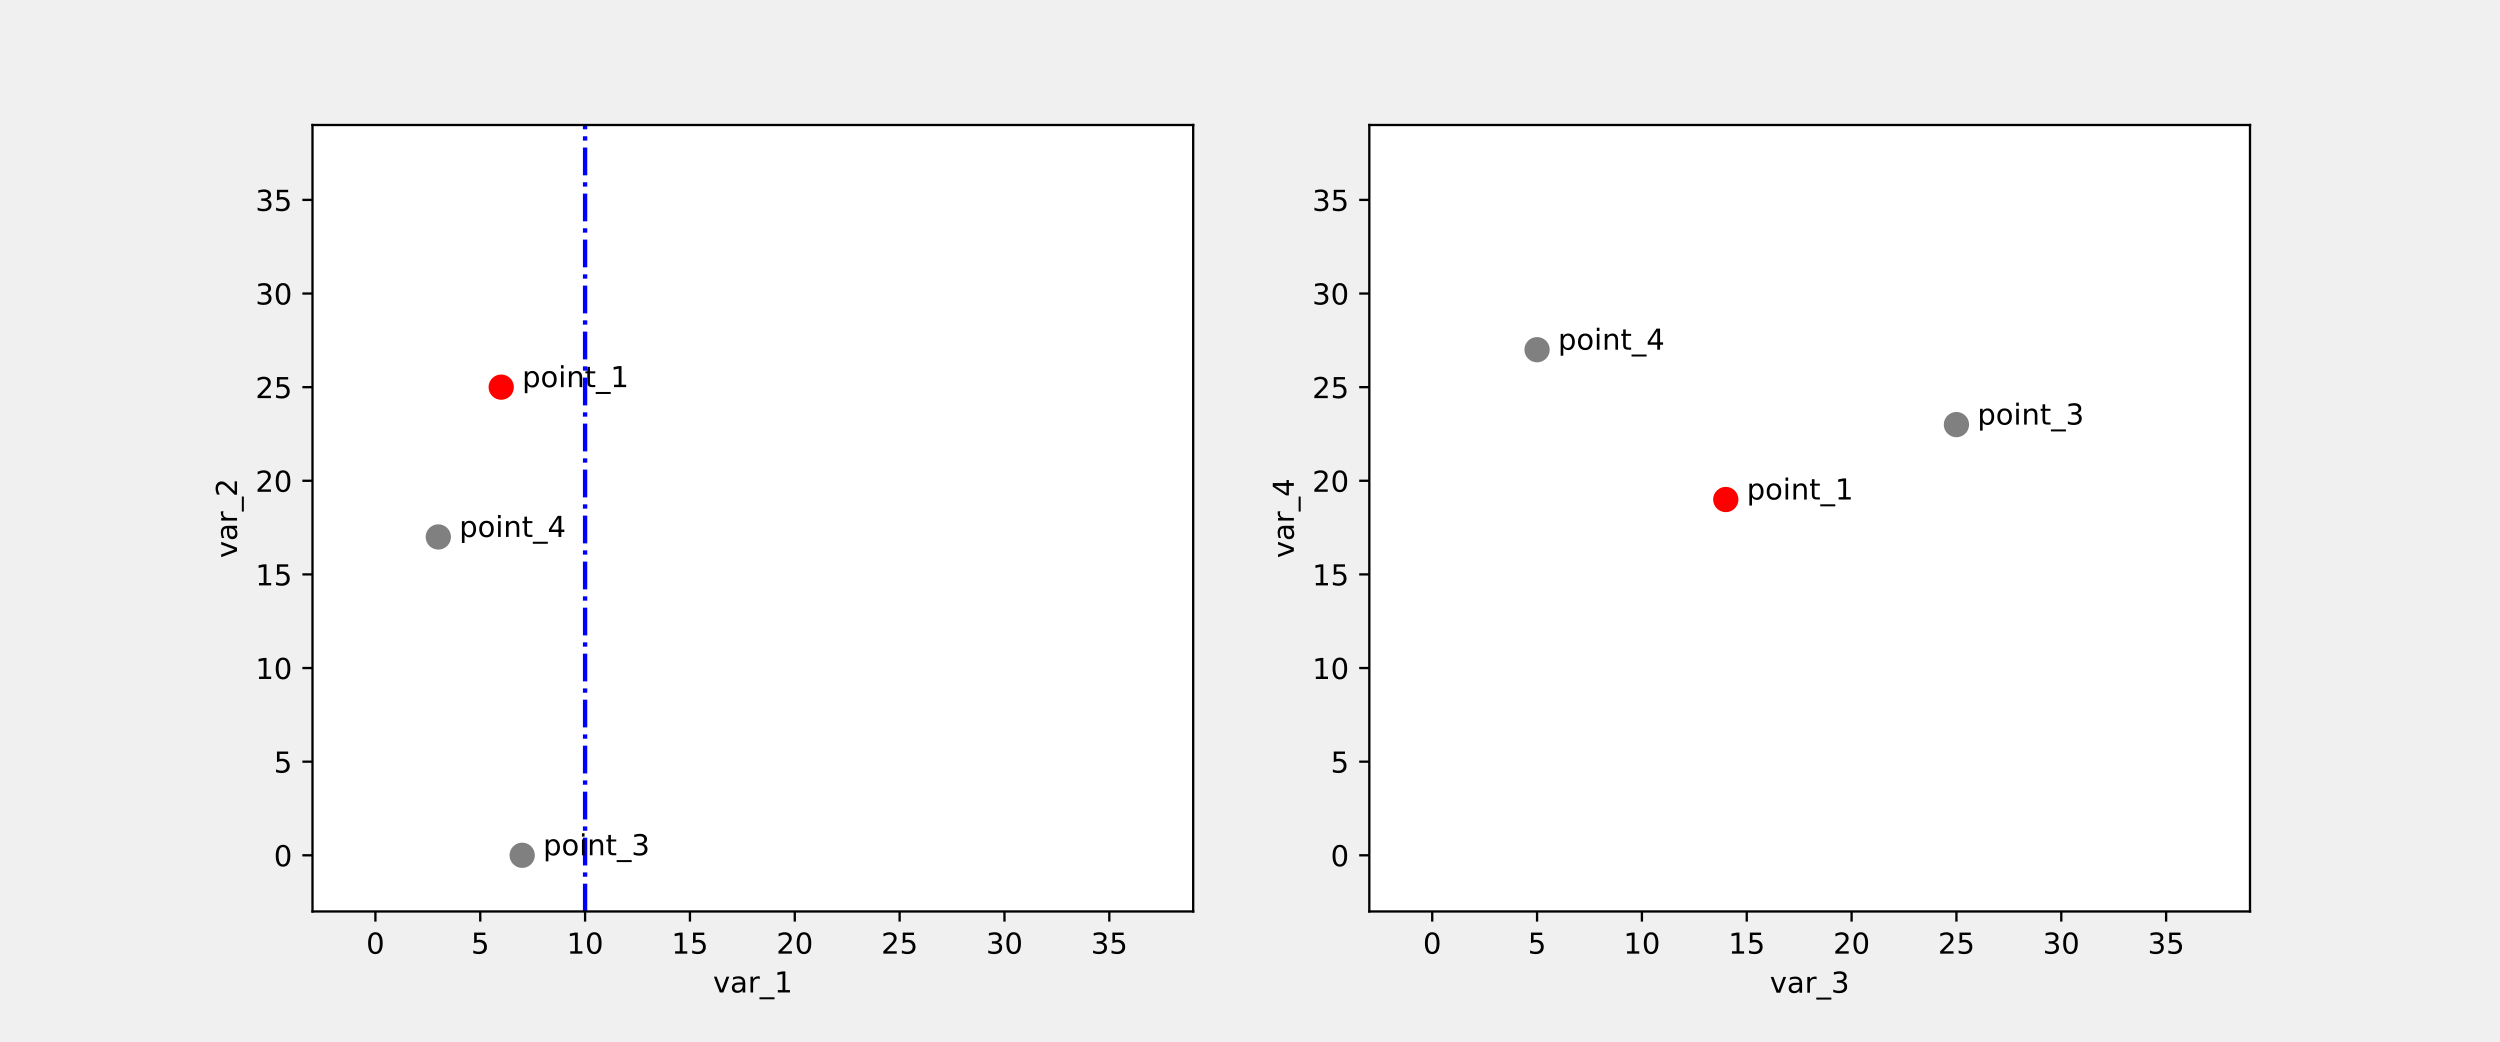
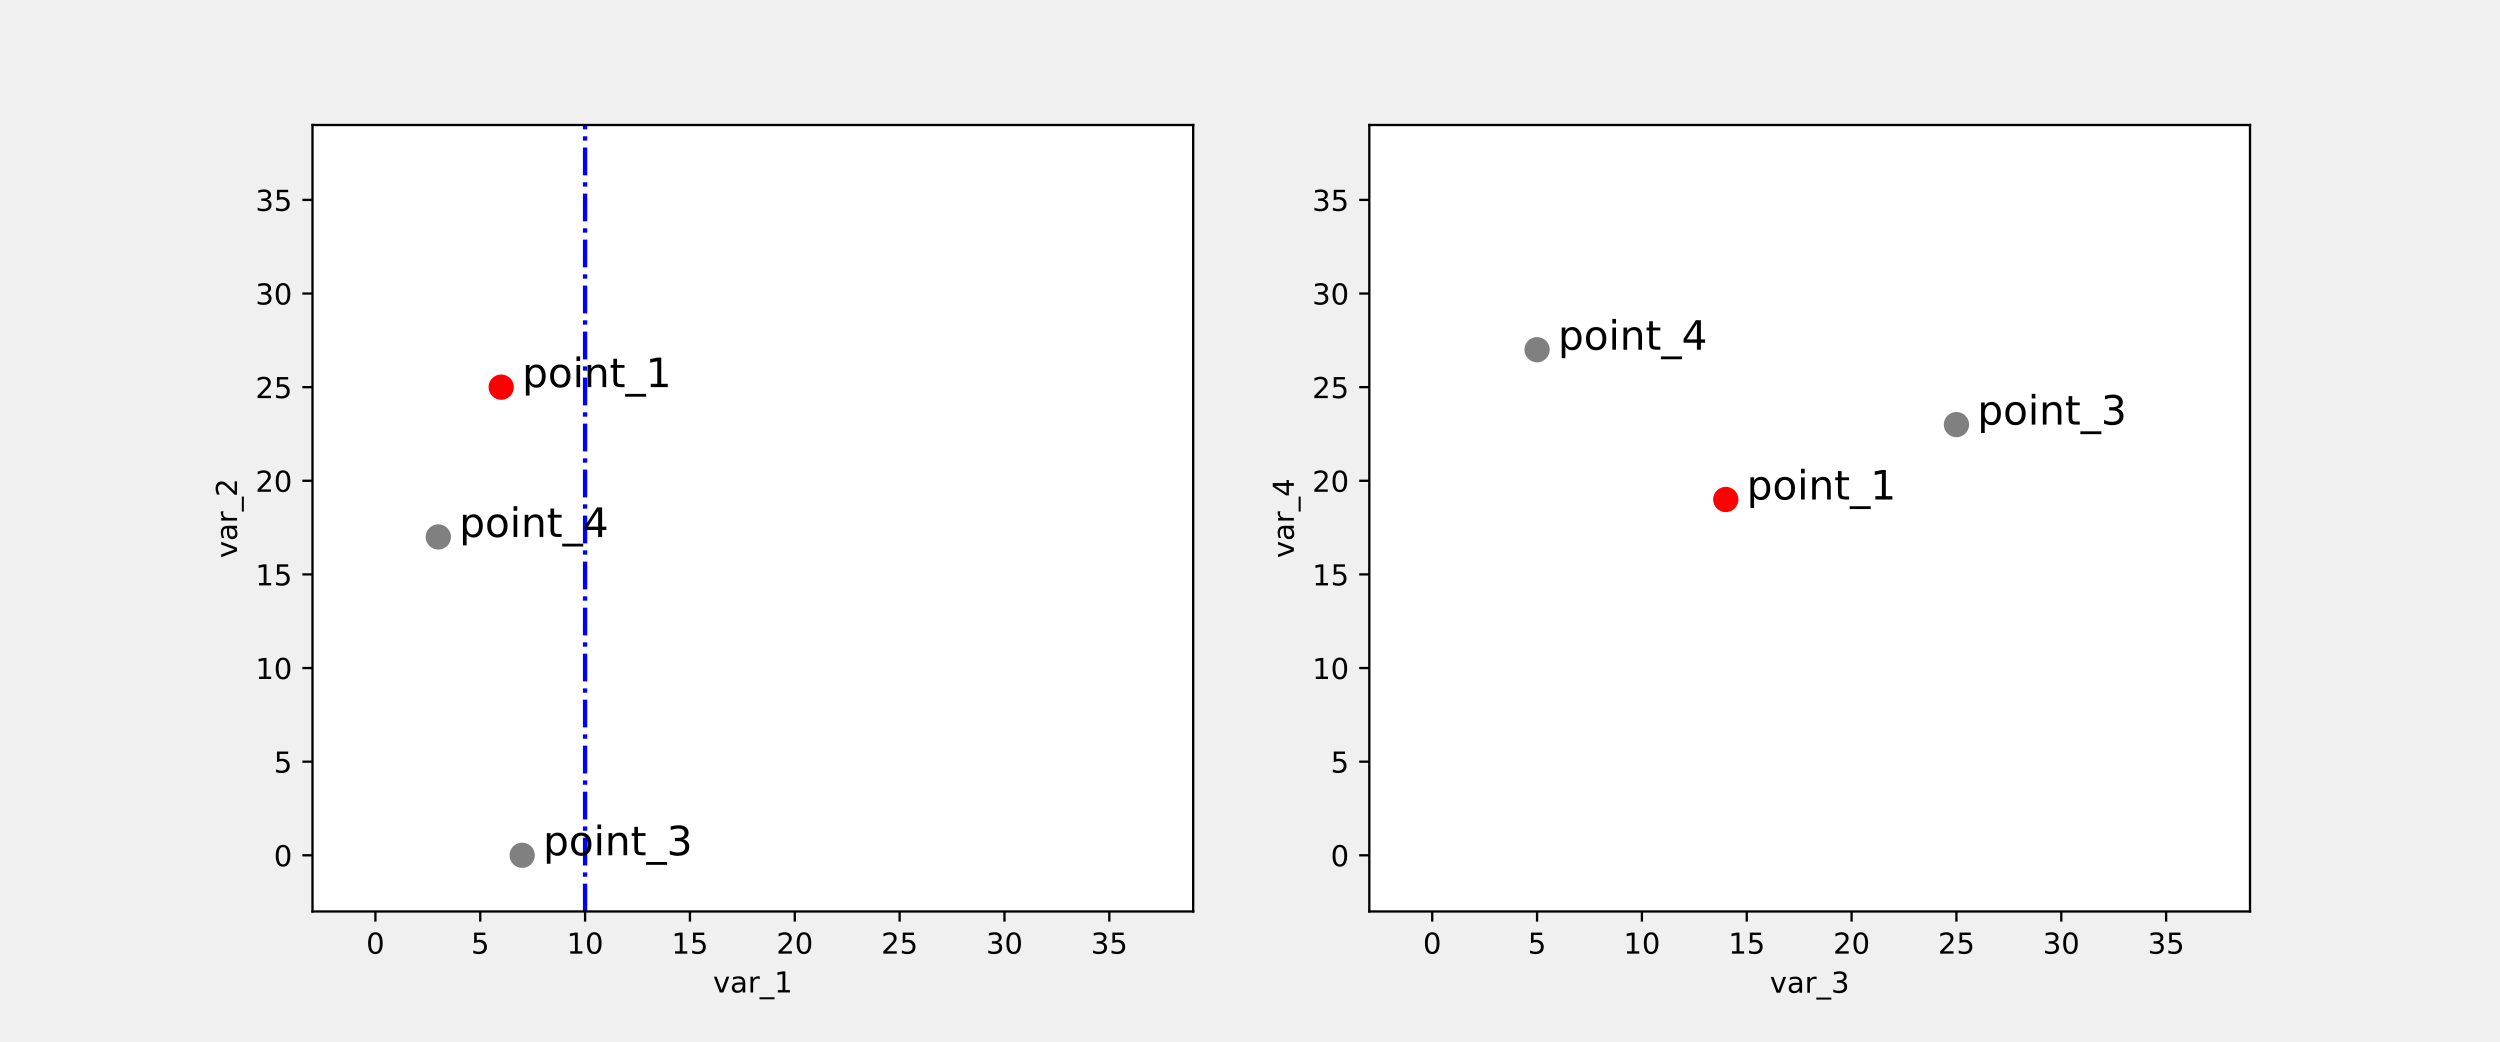
<svg xmlns="http://www.w3.org/2000/svg" xmlns:xlink="http://www.w3.org/1999/xlink" width="864pt" height="360pt" viewBox="0 0 864 360" version="1.1">
  <defs>
    <style type="text/css">*{stroke-linejoin: round; stroke-linecap: butt}</style>
  </defs>
  <g id="figure_1">
    <g id="patch_1">
      <path d="M 0 360  L 864 360  L 864 0  L 0 0  L 0 360  z " style="fill: none" />
    </g>
    <g id="axes_1">
      <g id="patch_2">
        <path d="M 108 315  L 412.364 315  L 412.364 43.2  L 108 43.2  z " style="fill: #ffffff" />
      </g>
      <g id="PathCollection_1">
        <defs>
-           <path id="C0_0_00ce2e9ff2" d="M 0 3.873  C 1.027 3.873 2.012 3.465 2.739 2.739  C 3.465 2.012 3.873 1.027 3.873 -0  C 3.873 -1.027 3.465 -2.012 2.739 -2.739  C 2.012 -3.465 1.027 -3.873 0 -3.873  C -1.027 -3.873 -2.012 -3.465 -2.739 -2.739  C -3.465 -2.012 -3.873 -1.027 -3.873 0  C -3.873 1.027 -3.465 2.012 -2.739 2.739  C -2.012 3.465 -1.027 3.873 0 3.873  z " />
+           <path id="C0_0_6dbeb13532" d="M 0 3.873  C 1.027 3.873 2.012 3.465 2.739 2.739  C 3.465 2.012 3.873 1.027 3.873 -0  C 3.873 -1.027 3.465 -2.012 2.739 -2.739  C 2.012 -3.465 1.027 -3.873 0 -3.873  C -1.027 -3.873 -2.012 -3.465 -2.739 -2.739  C -3.465 -2.012 -3.873 -1.027 -3.873 0  C -3.873 1.027 -3.465 2.012 -2.739 2.739  C -2.012 3.465 -1.027 3.873 0 3.873  z " />
        </defs>
-         <g clip-path="url(#p6c414a0fe5)">
-           <use xlink:href="#C0_0_00ce2e9ff2" x="151.481" y="185.571" style="fill: #808080; stroke: #808080" />
-         </g>
-         <g clip-path="url(#p6c414a0fe5)">
-           <use xlink:href="#C0_0_00ce2e9ff2" x="173.221" y="133.8" style="fill: #ff0000; stroke: #ff0000" />
-         </g>
-         <g clip-path="url(#p6c414a0fe5)">
-           <use xlink:href="#C0_0_00ce2e9ff2" x="180.468" y="295.586" style="fill: #808080; stroke: #808080" />
+         <g clip-path="url(#p0f1651ea2c)">
+           <use xlink:href="#C0_0_6dbeb13532" x="151.481" y="185.571" style="fill: #808080; stroke: #808080" />
+         </g>
+         <g clip-path="url(#p0f1651ea2c)">
+           <use xlink:href="#C0_0_6dbeb13532" x="173.221" y="133.8" style="fill: #ff0000; stroke: #ff0000" />
+         </g>
+         <g clip-path="url(#p0f1651ea2c)">
+           <use xlink:href="#C0_0_6dbeb13532" x="180.468" y="295.586" style="fill: #808080; stroke: #808080" />
        </g>
      </g>
      <g id="matplotlib.axis_1">
        <g id="xtick_1">
          <g id="line2d_1">
            <defs>
-               <path id="m83393f2744" d="M 0 0  L 0 3.5  " style="stroke: #000000; stroke-width: 0.8" />
+               <path id="m58d40898a1" d="M 0 0  L 0 3.5  " style="stroke: #000000; stroke-width: 0.8" />
            </defs>
            <g>
-               <use xlink:href="#m83393f2744" x="129.74" y="315" style="stroke: #000000; stroke-width: 0.8" />
+               <use xlink:href="#m58d40898a1" x="129.74" y="315" style="stroke: #000000; stroke-width: 0.8" />
            </g>
          </g>
          <g id="text_1">
            <g transform="translate(126.559 329.5984)scale(0.1 -0.1)">
              <defs>
                <path id="DejaVuSans-30" d="M 2034 4250  Q 1547 4250 1301 3770  Q 1056 3291 1056 2328  Q 1056 1369 1301 889  Q 1547 409 2034 409  Q 2525 409 2770 889  Q 3016 1369 3016 2328  Q 3016 3291 2770 3770  Q 2525 4250 2034 4250  z M 2034 4750  Q 2819 4750 3233 4129  Q 3647 3509 3647 2328  Q 3647 1150 3233 529  Q 2819 -91 2034 -91  Q 1250 -91 836 529  Q 422 1150 422 2328  Q 422 3509 836 4129  Q 1250 4750 2034 4750  z " transform="scale(0.015625)" />
              </defs>
              <use xlink:href="#DejaVuSans-30" />
            </g>
          </g>
        </g>
        <g id="xtick_2">
          <g id="line2d_2">
            <g>
-               <use xlink:href="#m83393f2744" x="165.974" y="315" style="stroke: #000000; stroke-width: 0.8" />
+               <use xlink:href="#m58d40898a1" x="165.974" y="315" style="stroke: #000000; stroke-width: 0.8" />
            </g>
          </g>
          <g id="text_2">
            <g transform="translate(162.7928 329.5984)scale(0.1 -0.1)">
              <defs>
                <path id="DejaVuSans-35" d="M 691 4666  L 3169 4666  L 3169 4134  L 1269 4134  L 1269 2991  Q 1406 3038 1543 3061  Q 1681 3084 1819 3084  Q 2600 3084 3056 2656  Q 3513 2228 3513 1497  Q 3513 744 3044 326  Q 2575 -91 1722 -91  Q 1428 -91 1123 -41  Q 819 9 494 109  L 494 744  Q 775 591 1075 516  Q 1375 441 1709 441  Q 2250 441 2565 725  Q 2881 1009 2881 1497  Q 2881 1984 2565 2268  Q 2250 2553 1709 2553  Q 1456 2553 1204 2497  Q 953 2441 691 2322  L 691 4666  z " transform="scale(0.015625)" />
              </defs>
              <use xlink:href="#DejaVuSans-35" />
            </g>
          </g>
        </g>
        <g id="xtick_3">
          <g id="line2d_3">
            <g>
-               <use xlink:href="#m83393f2744" x="202.208" y="315" style="stroke: #000000; stroke-width: 0.8" />
+               <use xlink:href="#m58d40898a1" x="202.208" y="315" style="stroke: #000000; stroke-width: 0.8" />
            </g>
          </g>
          <g id="text_3">
            <g transform="translate(195.8453 329.5984)scale(0.1 -0.1)">
              <defs>
                <path id="DejaVuSans-31" d="M 794 531  L 1825 531  L 1825 4091  L 703 3866  L 703 4441  L 1819 4666  L 2450 4666  L 2450 531  L 3481 531  L 3481 0  L 794 0  L 794 531  z " transform="scale(0.015625)" />
              </defs>
              <use xlink:href="#DejaVuSans-31" />
              <use xlink:href="#DejaVuSans-30" x="63.623" />
            </g>
          </g>
        </g>
        <g id="xtick_4">
          <g id="line2d_4">
            <g>
-               <use xlink:href="#m83393f2744" x="238.442" y="315" style="stroke: #000000; stroke-width: 0.8" />
+               <use xlink:href="#m58d40898a1" x="238.442" y="315" style="stroke: #000000; stroke-width: 0.8" />
            </g>
          </g>
          <g id="text_4">
            <g transform="translate(232.0791 329.5984)scale(0.1 -0.1)">
              <use xlink:href="#DejaVuSans-31" />
              <use xlink:href="#DejaVuSans-35" x="63.623" />
            </g>
          </g>
        </g>
        <g id="xtick_5">
          <g id="line2d_5">
            <g>
-               <use xlink:href="#m83393f2744" x="274.675" y="315" style="stroke: #000000; stroke-width: 0.8" />
+               <use xlink:href="#m58d40898a1" x="274.675" y="315" style="stroke: #000000; stroke-width: 0.8" />
            </g>
          </g>
          <g id="text_5">
            <g transform="translate(268.3128 329.5984)scale(0.1 -0.1)">
              <defs>
                <path id="DejaVuSans-32" d="M 1228 531  L 3431 531  L 3431 0  L 469 0  L 469 531  Q 828 903 1448 1529  Q 2069 2156 2228 2338  Q 2531 2678 2651 2914  Q 2772 3150 2772 3378  Q 2772 3750 2511 3984  Q 2250 4219 1831 4219  Q 1534 4219 1204 4116  Q 875 4013 500 3803  L 500 4441  Q 881 4594 1212 4672  Q 1544 4750 1819 4750  Q 2544 4750 2975 4387  Q 3406 4025 3406 3419  Q 3406 3131 3298 2873  Q 3191 2616 2906 2266  Q 2828 2175 2409 1742  Q 1991 1309 1228 531  z " transform="scale(0.015625)" />
              </defs>
              <use xlink:href="#DejaVuSans-32" />
              <use xlink:href="#DejaVuSans-30" x="63.623" />
            </g>
          </g>
        </g>
        <g id="xtick_6">
          <g id="line2d_6">
            <g>
-               <use xlink:href="#m83393f2744" x="310.909" y="315" style="stroke: #000000; stroke-width: 0.8" />
+               <use xlink:href="#m58d40898a1" x="310.909" y="315" style="stroke: #000000; stroke-width: 0.8" />
            </g>
          </g>
          <g id="text_6">
            <g transform="translate(304.5466 329.5984)scale(0.1 -0.1)">
              <use xlink:href="#DejaVuSans-32" />
              <use xlink:href="#DejaVuSans-35" x="63.623" />
            </g>
          </g>
        </g>
        <g id="xtick_7">
          <g id="line2d_7">
            <g>
-               <use xlink:href="#m83393f2744" x="347.143" y="315" style="stroke: #000000; stroke-width: 0.8" />
+               <use xlink:href="#m58d40898a1" x="347.143" y="315" style="stroke: #000000; stroke-width: 0.8" />
            </g>
          </g>
          <g id="text_7">
            <g transform="translate(340.7804 329.5984)scale(0.1 -0.1)">
              <defs>
                <path id="DejaVuSans-33" d="M 2597 2516  Q 3050 2419 3304 2112  Q 3559 1806 3559 1356  Q 3559 666 3084 287  Q 2609 -91 1734 -91  Q 1441 -91 1130 -33  Q 819 25 488 141  L 488 750  Q 750 597 1062 519  Q 1375 441 1716 441  Q 2309 441 2620 675  Q 2931 909 2931 1356  Q 2931 1769 2642 2001  Q 2353 2234 1838 2234  L 1294 2234  L 1294 2753  L 1863 2753  Q 2328 2753 2575 2939  Q 2822 3125 2822 3475  Q 2822 3834 2567 4026  Q 2313 4219 1838 4219  Q 1578 4219 1281 4162  Q 984 4106 628 3988  L 628 4550  Q 988 4650 1302 4700  Q 1616 4750 1894 4750  Q 2613 4750 3031 4423  Q 3450 4097 3450 3541  Q 3450 3153 3228 2886  Q 3006 2619 2597 2516  z " transform="scale(0.015625)" />
              </defs>
              <use xlink:href="#DejaVuSans-33" />
              <use xlink:href="#DejaVuSans-30" x="63.623" />
            </g>
          </g>
        </g>
        <g id="xtick_8">
          <g id="line2d_8">
            <g>
-               <use xlink:href="#m83393f2744" x="383.377" y="315" style="stroke: #000000; stroke-width: 0.8" />
+               <use xlink:href="#m58d40898a1" x="383.377" y="315" style="stroke: #000000; stroke-width: 0.8" />
            </g>
          </g>
          <g id="text_8">
            <g transform="translate(377.0141 329.5984)scale(0.1 -0.1)">
              <use xlink:href="#DejaVuSans-33" />
              <use xlink:href="#DejaVuSans-35" x="63.623" />
            </g>
          </g>
        </g>
        <g id="text_9">
          <g transform="translate(246.4217 342.9984)scale(0.1 -0.1)">
            <defs>
              <path id="DejaVuSans-76" d="M 191 3500  L 800 3500  L 1894 563  L 2988 3500  L 3597 3500  L 2284 0  L 1503 0  L 191 3500  z " transform="scale(0.015625)" />
              <path id="DejaVuSans-61" d="M 2194 1759  Q 1497 1759 1228 1600  Q 959 1441 959 1056  Q 959 750 1161 570  Q 1363 391 1709 391  Q 2188 391 2477 730  Q 2766 1069 2766 1631  L 2766 1759  L 2194 1759  z M 3341 1997  L 3341 0  L 2766 0  L 2766 531  Q 2569 213 2275 61  Q 1981 -91 1556 -91  Q 1019 -91 701 211  Q 384 513 384 1019  Q 384 1609 779 1909  Q 1175 2209 1959 2209  L 2766 2209  L 2766 2266  Q 2766 2663 2505 2880  Q 2244 3097 1772 3097  Q 1472 3097 1187 3025  Q 903 2953 641 2809  L 641 3341  Q 956 3463 1253 3523  Q 1550 3584 1831 3584  Q 2591 3584 2966 3190  Q 3341 2797 3341 1997  z " transform="scale(0.015625)" />
              <path id="DejaVuSans-72" d="M 2631 2963  Q 2534 3019 2420 3045  Q 2306 3072 2169 3072  Q 1681 3072 1420 2755  Q 1159 2438 1159 1844  L 1159 0  L 581 0  L 581 3500  L 1159 3500  L 1159 2956  Q 1341 3275 1631 3429  Q 1922 3584 2338 3584  Q 2397 3584 2469 3576  Q 2541 3569 2628 3553  L 2631 2963  z " transform="scale(0.015625)" />
              <path id="DejaVuSans-5f" d="M 3263 -1063  L 3263 -1509  L -63 -1509  L -63 -1063  L 3263 -1063  z " transform="scale(0.015625)" />
            </defs>
            <use xlink:href="#DejaVuSans-76" />
            <use xlink:href="#DejaVuSans-61" x="59.18" />
            <use xlink:href="#DejaVuSans-72" x="120.459" />
            <use xlink:href="#DejaVuSans-5f" x="161.572" />
            <use xlink:href="#DejaVuSans-31" x="211.572" />
          </g>
        </g>
      </g>
      <g id="matplotlib.axis_2">
        <g id="ytick_1">
          <g id="line2d_9">
            <defs>
-               <path id="mf90f555a90" d="M 0 0  L -3.5 0  " style="stroke: #000000; stroke-width: 0.8" />
+               <path id="mcb46df86b8" d="M 0 0  L -3.5 0  " style="stroke: #000000; stroke-width: 0.8" />
            </defs>
            <g>
-               <use xlink:href="#mf90f555a90" x="108" y="295.586" style="stroke: #000000; stroke-width: 0.8" />
+               <use xlink:href="#mcb46df86b8" x="108" y="295.586" style="stroke: #000000; stroke-width: 0.8" />
            </g>
          </g>
          <g id="text_10">
            <g transform="translate(94.6375 299.3849)scale(0.1 -0.1)">
              <use xlink:href="#DejaVuSans-30" />
            </g>
          </g>
        </g>
        <g id="ytick_2">
          <g id="line2d_10">
            <g>
-               <use xlink:href="#mf90f555a90" x="108" y="263.229" style="stroke: #000000; stroke-width: 0.8" />
+               <use xlink:href="#mcb46df86b8" x="108" y="263.229" style="stroke: #000000; stroke-width: 0.8" />
            </g>
          </g>
          <g id="text_11">
            <g transform="translate(94.6375 267.0278)scale(0.1 -0.1)">
              <use xlink:href="#DejaVuSans-35" />
            </g>
          </g>
        </g>
        <g id="ytick_3">
          <g id="line2d_11">
            <g>
-               <use xlink:href="#mf90f555a90" x="108" y="230.871" style="stroke: #000000; stroke-width: 0.8" />
+               <use xlink:href="#mcb46df86b8" x="108" y="230.871" style="stroke: #000000; stroke-width: 0.8" />
            </g>
          </g>
          <g id="text_12">
            <g transform="translate(88.275 234.6706)scale(0.1 -0.1)">
              <use xlink:href="#DejaVuSans-31" />
              <use xlink:href="#DejaVuSans-30" x="63.623" />
            </g>
          </g>
        </g>
        <g id="ytick_4">
          <g id="line2d_12">
            <g>
-               <use xlink:href="#mf90f555a90" x="108" y="198.514" style="stroke: #000000; stroke-width: 0.8" />
+               <use xlink:href="#mcb46df86b8" x="108" y="198.514" style="stroke: #000000; stroke-width: 0.8" />
            </g>
          </g>
          <g id="text_13">
            <g transform="translate(88.275 202.3135)scale(0.1 -0.1)">
              <use xlink:href="#DejaVuSans-31" />
              <use xlink:href="#DejaVuSans-35" x="63.623" />
            </g>
          </g>
        </g>
        <g id="ytick_5">
          <g id="line2d_13">
            <g>
-               <use xlink:href="#mf90f555a90" x="108" y="166.157" style="stroke: #000000; stroke-width: 0.8" />
+               <use xlink:href="#mcb46df86b8" x="108" y="166.157" style="stroke: #000000; stroke-width: 0.8" />
            </g>
          </g>
          <g id="text_14">
            <g transform="translate(88.275 169.9564)scale(0.1 -0.1)">
              <use xlink:href="#DejaVuSans-32" />
              <use xlink:href="#DejaVuSans-30" x="63.623" />
            </g>
          </g>
        </g>
        <g id="ytick_6">
          <g id="line2d_14">
            <g>
-               <use xlink:href="#mf90f555a90" x="108" y="133.8" style="stroke: #000000; stroke-width: 0.8" />
+               <use xlink:href="#mcb46df86b8" x="108" y="133.8" style="stroke: #000000; stroke-width: 0.8" />
            </g>
          </g>
          <g id="text_15">
            <g transform="translate(88.275 137.5992)scale(0.1 -0.1)">
              <use xlink:href="#DejaVuSans-32" />
              <use xlink:href="#DejaVuSans-35" x="63.623" />
            </g>
          </g>
        </g>
        <g id="ytick_7">
          <g id="line2d_15">
            <g>
-               <use xlink:href="#mf90f555a90" x="108" y="101.443" style="stroke: #000000; stroke-width: 0.8" />
+               <use xlink:href="#mcb46df86b8" x="108" y="101.443" style="stroke: #000000; stroke-width: 0.8" />
            </g>
          </g>
          <g id="text_16">
            <g transform="translate(88.275 105.2421)scale(0.1 -0.1)">
              <use xlink:href="#DejaVuSans-33" />
              <use xlink:href="#DejaVuSans-30" x="63.623" />
            </g>
          </g>
        </g>
        <g id="ytick_8">
          <g id="line2d_16">
            <g>
-               <use xlink:href="#mf90f555a90" x="108" y="69.086" style="stroke: #000000; stroke-width: 0.8" />
+               <use xlink:href="#mcb46df86b8" x="108" y="69.086" style="stroke: #000000; stroke-width: 0.8" />
            </g>
          </g>
          <g id="text_17">
            <g transform="translate(88.275 72.88493)scale(0.1 -0.1)">
              <use xlink:href="#DejaVuSans-33" />
              <use xlink:href="#DejaVuSans-35" x="63.623" />
            </g>
          </g>
        </g>
        <g id="text_18">
          <g transform="translate(81.91719 192.8602)rotate(-90)scale(0.1 -0.1)">
            <use xlink:href="#DejaVuSans-76" />
            <use xlink:href="#DejaVuSans-61" x="59.18" />
            <use xlink:href="#DejaVuSans-72" x="120.459" />
            <use xlink:href="#DejaVuSans-5f" x="161.572" />
            <use xlink:href="#DejaVuSans-32" x="211.572" />
          </g>
        </g>
      </g>
      <g id="line2d_17">
-         <path d="M 202.208 315  L 202.208 43.2  " clip-path="url(#p6c414a0fe5)" style="fill: none; stroke-dasharray: 9.6,2.4,1.5,2.4; stroke-dashoffset: 0; stroke: #0000ff; stroke-width: 1.5" />
+         <path d="M 202.208 315  L 202.208 43.2  " clip-path="url(#p0f1651ea2c)" style="fill: none; stroke-dasharray: 9.6,2.4,1.5,2.4; stroke-dashoffset: 0; stroke: #0000ff; stroke-width: 1.5" />
      </g>
      <g id="patch_3">
        <path d="M 108 315  L 108 43.2  " style="fill: none; stroke: #000000; stroke-width: 0.8; stroke-linejoin: miter; stroke-linecap: square" />
      </g>
      <g id="patch_4">
        <path d="M 412.364 315  L 412.364 43.2  " style="fill: none; stroke: #000000; stroke-width: 0.8; stroke-linejoin: miter; stroke-linecap: square" />
      </g>
      <g id="patch_5">
        <path d="M 108 315  L 412.364 315  " style="fill: none; stroke: #000000; stroke-width: 0.8; stroke-linejoin: miter; stroke-linecap: square" />
      </g>
      <g id="patch_6">
        <path d="M 108 43.2  L 412.364 43.2  " style="fill: none; stroke: #000000; stroke-width: 0.8; stroke-linejoin: miter; stroke-linecap: square" />
      </g>
      <g id="text_19">
-         <g transform="translate(158.7273 185.5714)scale(0.1 -0.1)">
+         <g transform="translate(158.7273 185.5714)scale(0.14 -0.14)">
          <defs>
            <path id="DejaVuSans-70" d="M 1159 525  L 1159 -1331  L 581 -1331  L 581 3500  L 1159 3500  L 1159 2969  Q 1341 3281 1617 3432  Q 1894 3584 2278 3584  Q 2916 3584 3314 3078  Q 3713 2572 3713 1747  Q 3713 922 3314 415  Q 2916 -91 2278 -91  Q 1894 -91 1617 61  Q 1341 213 1159 525  z M 3116 1747  Q 3116 2381 2855 2742  Q 2594 3103 2138 3103  Q 1681 3103 1420 2742  Q 1159 2381 1159 1747  Q 1159 1113 1420 752  Q 1681 391 2138 391  Q 2594 391 2855 752  Q 3116 1113 3116 1747  z " transform="scale(0.015625)" />
            <path id="DejaVuSans-6f" d="M 1959 3097  Q 1497 3097 1228 2736  Q 959 2375 959 1747  Q 959 1119 1226 758  Q 1494 397 1959 397  Q 2419 397 2687 759  Q 2956 1122 2956 1747  Q 2956 2369 2687 2733  Q 2419 3097 1959 3097  z M 1959 3584  Q 2709 3584 3137 3096  Q 3566 2609 3566 1747  Q 3566 888 3137 398  Q 2709 -91 1959 -91  Q 1206 -91 779 398  Q 353 888 353 1747  Q 353 2609 779 3096  Q 1206 3584 1959 3584  z " transform="scale(0.015625)" />
            <path id="DejaVuSans-69" d="M 603 3500  L 1178 3500  L 1178 0  L 603 0  L 603 3500  z M 603 4863  L 1178 4863  L 1178 4134  L 603 4134  L 603 4863  z " transform="scale(0.015625)" />
            <path id="DejaVuSans-6e" d="M 3513 2113  L 3513 0  L 2938 0  L 2938 2094  Q 2938 2591 2744 2837  Q 2550 3084 2163 3084  Q 1697 3084 1428 2787  Q 1159 2491 1159 1978  L 1159 0  L 581 0  L 581 3500  L 1159 3500  L 1159 2956  Q 1366 3272 1645 3428  Q 1925 3584 2291 3584  Q 2894 3584 3203 3211  Q 3513 2838 3513 2113  z " transform="scale(0.015625)" />
            <path id="DejaVuSans-74" d="M 1172 4494  L 1172 3500  L 2356 3500  L 2356 3053  L 1172 3053  L 1172 1153  Q 1172 725 1289 603  Q 1406 481 1766 481  L 2356 481  L 2356 0  L 1766 0  Q 1100 0 847 248  Q 594 497 594 1153  L 594 3053  L 172 3053  L 172 3500  L 594 3500  L 594 4494  L 1172 4494  z " transform="scale(0.015625)" />
            <path id="DejaVuSans-34" d="M 2419 4116  L 825 1625  L 2419 1625  L 2419 4116  z M 2253 4666  L 3047 4666  L 3047 1625  L 3713 1625  L 3713 1100  L 3047 1100  L 3047 0  L 2419 0  L 2419 1100  L 313 1100  L 313 1709  L 2253 4666  z " transform="scale(0.015625)" />
          </defs>
          <use xlink:href="#DejaVuSans-70" />
          <use xlink:href="#DejaVuSans-6f" x="63.477" />
          <use xlink:href="#DejaVuSans-69" x="124.658" />
          <use xlink:href="#DejaVuSans-6e" x="152.441" />
          <use xlink:href="#DejaVuSans-74" x="215.82" />
          <use xlink:href="#DejaVuSans-5f" x="255.029" />
          <use xlink:href="#DejaVuSans-34" x="305.029" />
        </g>
      </g>
      <g id="text_20">
-         <g transform="translate(180.4675 133.8)scale(0.1 -0.1)">
+         <g transform="translate(180.4675 133.8)scale(0.14 -0.14)">
          <use xlink:href="#DejaVuSans-70" />
          <use xlink:href="#DejaVuSans-6f" x="63.477" />
          <use xlink:href="#DejaVuSans-69" x="124.658" />
          <use xlink:href="#DejaVuSans-6e" x="152.441" />
          <use xlink:href="#DejaVuSans-74" x="215.82" />
          <use xlink:href="#DejaVuSans-5f" x="255.029" />
          <use xlink:href="#DejaVuSans-31" x="305.029" />
        </g>
      </g>
      <g id="text_21">
-         <g transform="translate(187.7143 295.5857)scale(0.1 -0.1)">
+         <g transform="translate(187.7143 295.5857)scale(0.14 -0.14)">
          <use xlink:href="#DejaVuSans-70" />
          <use xlink:href="#DejaVuSans-6f" x="63.477" />
          <use xlink:href="#DejaVuSans-69" x="124.658" />
          <use xlink:href="#DejaVuSans-6e" x="152.441" />
          <use xlink:href="#DejaVuSans-74" x="215.82" />
          <use xlink:href="#DejaVuSans-5f" x="255.029" />
          <use xlink:href="#DejaVuSans-33" x="305.029" />
        </g>
      </g>
    </g>
    <g id="axes_2">
      <g id="patch_7">
        <path d="M 473.236 315  L 777.6 315  L 777.6 43.2  L 473.236 43.2  z " style="fill: #ffffff" />
      </g>
      <g id="PathCollection_2">
        <defs>
-           <path id="C1_0_d25bff3c8d" d="M 0 3.873  C 1.027 3.873 2.012 3.465 2.739 2.739  C 3.465 2.012 3.873 1.027 3.873 -0  C 3.873 -1.027 3.465 -2.012 2.739 -2.739  C 2.012 -3.465 1.027 -3.873 0 -3.873  C -1.027 -3.873 -2.012 -3.465 -2.739 -2.739  C -3.465 -2.012 -3.873 -1.027 -3.873 0  C -3.873 1.027 -3.465 2.012 -2.739 2.739  C -2.012 3.465 -1.027 3.873 0 3.873  z " />
+           <path id="C1_0_31c2542352" d="M 0 3.873  C 1.027 3.873 2.012 3.465 2.739 2.739  C 3.465 2.012 3.873 1.027 3.873 -0  C 3.873 -1.027 3.465 -2.012 2.739 -2.739  C 2.012 -3.465 1.027 -3.873 0 -3.873  C -1.027 -3.873 -2.012 -3.465 -2.739 -2.739  C -3.465 -2.012 -3.873 -1.027 -3.873 0  C -3.873 1.027 -3.465 2.012 -2.739 2.739  C -2.012 3.465 -1.027 3.873 0 3.873  z " />
        </defs>
-         <g clip-path="url(#p6d3cc5b8ce)">
-           <use xlink:href="#C1_0_d25bff3c8d" x="531.21" y="120.857" style="fill: #808080; stroke: #808080" />
-         </g>
-         <g clip-path="url(#p6d3cc5b8ce)">
-           <use xlink:href="#C1_0_d25bff3c8d" x="596.431" y="172.629" style="fill: #ff0000; stroke: #ff0000" />
-         </g>
-         <g clip-path="url(#p6d3cc5b8ce)">
-           <use xlink:href="#C1_0_d25bff3c8d" x="676.145" y="146.743" style="fill: #808080; stroke: #808080" />
+         <g clip-path="url(#pe225c45884)">
+           <use xlink:href="#C1_0_31c2542352" x="531.21" y="120.857" style="fill: #808080; stroke: #808080" />
+         </g>
+         <g clip-path="url(#pe225c45884)">
+           <use xlink:href="#C1_0_31c2542352" x="596.431" y="172.629" style="fill: #ff0000; stroke: #ff0000" />
+         </g>
+         <g clip-path="url(#pe225c45884)">
+           <use xlink:href="#C1_0_31c2542352" x="676.145" y="146.743" style="fill: #808080; stroke: #808080" />
        </g>
      </g>
      <g id="matplotlib.axis_3">
        <g id="xtick_9">
          <g id="line2d_18">
            <g>
-               <use xlink:href="#m83393f2744" x="494.977" y="315" style="stroke: #000000; stroke-width: 0.8" />
+               <use xlink:href="#m58d40898a1" x="494.977" y="315" style="stroke: #000000; stroke-width: 0.8" />
            </g>
          </g>
          <g id="text_22">
            <g transform="translate(491.7954 329.5984)scale(0.1 -0.1)">
              <use xlink:href="#DejaVuSans-30" />
            </g>
          </g>
        </g>
        <g id="xtick_10">
          <g id="line2d_19">
            <g>
-               <use xlink:href="#m83393f2744" x="531.21" y="315" style="stroke: #000000; stroke-width: 0.8" />
+               <use xlink:href="#m58d40898a1" x="531.21" y="315" style="stroke: #000000; stroke-width: 0.8" />
            </g>
          </g>
          <g id="text_23">
            <g transform="translate(528.0291 329.5984)scale(0.1 -0.1)">
              <use xlink:href="#DejaVuSans-35" />
            </g>
          </g>
        </g>
        <g id="xtick_11">
          <g id="line2d_20">
            <g>
-               <use xlink:href="#m83393f2744" x="567.444" y="315" style="stroke: #000000; stroke-width: 0.8" />
+               <use xlink:href="#m58d40898a1" x="567.444" y="315" style="stroke: #000000; stroke-width: 0.8" />
            </g>
          </g>
          <g id="text_24">
            <g transform="translate(561.0817 329.5984)scale(0.1 -0.1)">
              <use xlink:href="#DejaVuSans-31" />
              <use xlink:href="#DejaVuSans-30" x="63.623" />
            </g>
          </g>
        </g>
        <g id="xtick_12">
          <g id="line2d_21">
            <g>
-               <use xlink:href="#m83393f2744" x="603.678" y="315" style="stroke: #000000; stroke-width: 0.8" />
+               <use xlink:href="#m58d40898a1" x="603.678" y="315" style="stroke: #000000; stroke-width: 0.8" />
            </g>
          </g>
          <g id="text_25">
            <g transform="translate(597.3154 329.5984)scale(0.1 -0.1)">
              <use xlink:href="#DejaVuSans-31" />
              <use xlink:href="#DejaVuSans-35" x="63.623" />
            </g>
          </g>
        </g>
        <g id="xtick_13">
          <g id="line2d_22">
            <g>
-               <use xlink:href="#m83393f2744" x="639.912" y="315" style="stroke: #000000; stroke-width: 0.8" />
+               <use xlink:href="#m58d40898a1" x="639.912" y="315" style="stroke: #000000; stroke-width: 0.8" />
            </g>
          </g>
          <g id="text_26">
            <g transform="translate(633.5492 329.5984)scale(0.1 -0.1)">
              <use xlink:href="#DejaVuSans-32" />
              <use xlink:href="#DejaVuSans-30" x="63.623" />
            </g>
          </g>
        </g>
        <g id="xtick_14">
          <g id="line2d_23">
            <g>
-               <use xlink:href="#m83393f2744" x="676.145" y="315" style="stroke: #000000; stroke-width: 0.8" />
+               <use xlink:href="#m58d40898a1" x="676.145" y="315" style="stroke: #000000; stroke-width: 0.8" />
            </g>
          </g>
          <g id="text_27">
            <g transform="translate(669.783 329.5984)scale(0.1 -0.1)">
              <use xlink:href="#DejaVuSans-32" />
              <use xlink:href="#DejaVuSans-35" x="63.623" />
            </g>
          </g>
        </g>
        <g id="xtick_15">
          <g id="line2d_24">
            <g>
-               <use xlink:href="#m83393f2744" x="712.379" y="315" style="stroke: #000000; stroke-width: 0.8" />
+               <use xlink:href="#m58d40898a1" x="712.379" y="315" style="stroke: #000000; stroke-width: 0.8" />
            </g>
          </g>
          <g id="text_28">
            <g transform="translate(706.0167 329.5984)scale(0.1 -0.1)">
              <use xlink:href="#DejaVuSans-33" />
              <use xlink:href="#DejaVuSans-30" x="63.623" />
            </g>
          </g>
        </g>
        <g id="xtick_16">
          <g id="line2d_25">
            <g>
-               <use xlink:href="#m83393f2744" x="748.613" y="315" style="stroke: #000000; stroke-width: 0.8" />
+               <use xlink:href="#m58d40898a1" x="748.613" y="315" style="stroke: #000000; stroke-width: 0.8" />
            </g>
          </g>
          <g id="text_29">
            <g transform="translate(742.2505 329.5984)scale(0.1 -0.1)">
              <use xlink:href="#DejaVuSans-33" />
              <use xlink:href="#DejaVuSans-35" x="63.623" />
            </g>
          </g>
        </g>
        <g id="text_30">
          <g transform="translate(611.658 343.1)scale(0.1 -0.1)">
            <use xlink:href="#DejaVuSans-76" />
            <use xlink:href="#DejaVuSans-61" x="59.18" />
            <use xlink:href="#DejaVuSans-72" x="120.459" />
            <use xlink:href="#DejaVuSans-5f" x="161.572" />
            <use xlink:href="#DejaVuSans-33" x="211.572" />
          </g>
        </g>
      </g>
      <g id="matplotlib.axis_4">
        <g id="ytick_9">
          <g id="line2d_26">
            <g>
-               <use xlink:href="#mf90f555a90" x="473.236" y="295.586" style="stroke: #000000; stroke-width: 0.8" />
+               <use xlink:href="#mcb46df86b8" x="473.236" y="295.586" style="stroke: #000000; stroke-width: 0.8" />
            </g>
          </g>
          <g id="text_31">
            <g transform="translate(459.8739 299.3849)scale(0.1 -0.1)">
              <use xlink:href="#DejaVuSans-30" />
            </g>
          </g>
        </g>
        <g id="ytick_10">
          <g id="line2d_27">
            <g>
-               <use xlink:href="#mf90f555a90" x="473.236" y="263.229" style="stroke: #000000; stroke-width: 0.8" />
+               <use xlink:href="#mcb46df86b8" x="473.236" y="263.229" style="stroke: #000000; stroke-width: 0.8" />
            </g>
          </g>
          <g id="text_32">
            <g transform="translate(459.8739 267.0278)scale(0.1 -0.1)">
              <use xlink:href="#DejaVuSans-35" />
            </g>
          </g>
        </g>
        <g id="ytick_11">
          <g id="line2d_28">
            <g>
-               <use xlink:href="#mf90f555a90" x="473.236" y="230.871" style="stroke: #000000; stroke-width: 0.8" />
+               <use xlink:href="#mcb46df86b8" x="473.236" y="230.871" style="stroke: #000000; stroke-width: 0.8" />
            </g>
          </g>
          <g id="text_33">
            <g transform="translate(453.5114 234.6706)scale(0.1 -0.1)">
              <use xlink:href="#DejaVuSans-31" />
              <use xlink:href="#DejaVuSans-30" x="63.623" />
            </g>
          </g>
        </g>
        <g id="ytick_12">
          <g id="line2d_29">
            <g>
-               <use xlink:href="#mf90f555a90" x="473.236" y="198.514" style="stroke: #000000; stroke-width: 0.8" />
+               <use xlink:href="#mcb46df86b8" x="473.236" y="198.514" style="stroke: #000000; stroke-width: 0.8" />
            </g>
          </g>
          <g id="text_34">
            <g transform="translate(453.5114 202.3135)scale(0.1 -0.1)">
              <use xlink:href="#DejaVuSans-31" />
              <use xlink:href="#DejaVuSans-35" x="63.623" />
            </g>
          </g>
        </g>
        <g id="ytick_13">
          <g id="line2d_30">
            <g>
-               <use xlink:href="#mf90f555a90" x="473.236" y="166.157" style="stroke: #000000; stroke-width: 0.8" />
+               <use xlink:href="#mcb46df86b8" x="473.236" y="166.157" style="stroke: #000000; stroke-width: 0.8" />
            </g>
          </g>
          <g id="text_35">
            <g transform="translate(453.5114 169.9564)scale(0.1 -0.1)">
              <use xlink:href="#DejaVuSans-32" />
              <use xlink:href="#DejaVuSans-30" x="63.623" />
            </g>
          </g>
        </g>
        <g id="ytick_14">
          <g id="line2d_31">
            <g>
-               <use xlink:href="#mf90f555a90" x="473.236" y="133.8" style="stroke: #000000; stroke-width: 0.8" />
+               <use xlink:href="#mcb46df86b8" x="473.236" y="133.8" style="stroke: #000000; stroke-width: 0.8" />
            </g>
          </g>
          <g id="text_36">
            <g transform="translate(453.5114 137.5992)scale(0.1 -0.1)">
              <use xlink:href="#DejaVuSans-32" />
              <use xlink:href="#DejaVuSans-35" x="63.623" />
            </g>
          </g>
        </g>
        <g id="ytick_15">
          <g id="line2d_32">
            <g>
-               <use xlink:href="#mf90f555a90" x="473.236" y="101.443" style="stroke: #000000; stroke-width: 0.8" />
+               <use xlink:href="#mcb46df86b8" x="473.236" y="101.443" style="stroke: #000000; stroke-width: 0.8" />
            </g>
          </g>
          <g id="text_37">
            <g transform="translate(453.5114 105.2421)scale(0.1 -0.1)">
              <use xlink:href="#DejaVuSans-33" />
              <use xlink:href="#DejaVuSans-30" x="63.623" />
            </g>
          </g>
        </g>
        <g id="ytick_16">
          <g id="line2d_33">
            <g>
-               <use xlink:href="#mf90f555a90" x="473.236" y="69.086" style="stroke: #000000; stroke-width: 0.8" />
+               <use xlink:href="#mcb46df86b8" x="473.236" y="69.086" style="stroke: #000000; stroke-width: 0.8" />
            </g>
          </g>
          <g id="text_38">
            <g transform="translate(453.5114 72.88493)scale(0.1 -0.1)">
              <use xlink:href="#DejaVuSans-33" />
              <use xlink:href="#DejaVuSans-35" x="63.623" />
            </g>
          </g>
        </g>
        <g id="text_39">
          <g transform="translate(447.1536 192.8602)rotate(-90)scale(0.1 -0.1)">
            <use xlink:href="#DejaVuSans-76" />
            <use xlink:href="#DejaVuSans-61" x="59.18" />
            <use xlink:href="#DejaVuSans-72" x="120.459" />
            <use xlink:href="#DejaVuSans-5f" x="161.572" />
            <use xlink:href="#DejaVuSans-34" x="211.572" />
          </g>
        </g>
      </g>
      <g id="patch_8">
        <path d="M 473.236 315  L 473.236 43.2  " style="fill: none; stroke: #000000; stroke-width: 0.8; stroke-linejoin: miter; stroke-linecap: square" />
      </g>
      <g id="patch_9">
        <path d="M 777.6 315  L 777.6 43.2  " style="fill: none; stroke: #000000; stroke-width: 0.8; stroke-linejoin: miter; stroke-linecap: square" />
      </g>
      <g id="patch_10">
        <path d="M 473.236 315  L 777.6 315  " style="fill: none; stroke: #000000; stroke-width: 0.8; stroke-linejoin: miter; stroke-linecap: square" />
      </g>
      <g id="patch_11">
        <path d="M 473.236 43.2  L 777.6 43.2  " style="fill: none; stroke: #000000; stroke-width: 0.8; stroke-linejoin: miter; stroke-linecap: square" />
      </g>
      <g id="text_40">
-         <g transform="translate(538.4571 120.8571)scale(0.1 -0.1)">
+         <g transform="translate(538.4571 120.8571)scale(0.14 -0.14)">
          <use xlink:href="#DejaVuSans-70" />
          <use xlink:href="#DejaVuSans-6f" x="63.477" />
          <use xlink:href="#DejaVuSans-69" x="124.658" />
          <use xlink:href="#DejaVuSans-6e" x="152.441" />
          <use xlink:href="#DejaVuSans-74" x="215.82" />
          <use xlink:href="#DejaVuSans-5f" x="255.029" />
          <use xlink:href="#DejaVuSans-34" x="305.029" />
        </g>
      </g>
      <g id="text_41">
-         <g transform="translate(603.6779 172.6286)scale(0.1 -0.1)">
+         <g transform="translate(603.6779 172.6286)scale(0.14 -0.14)">
          <use xlink:href="#DejaVuSans-70" />
          <use xlink:href="#DejaVuSans-6f" x="63.477" />
          <use xlink:href="#DejaVuSans-69" x="124.658" />
          <use xlink:href="#DejaVuSans-6e" x="152.441" />
          <use xlink:href="#DejaVuSans-74" x="215.82" />
          <use xlink:href="#DejaVuSans-5f" x="255.029" />
          <use xlink:href="#DejaVuSans-31" x="305.029" />
        </g>
      </g>
      <g id="text_42">
-         <g transform="translate(683.3922 146.7429)scale(0.1 -0.1)">
+         <g transform="translate(683.3922 146.7429)scale(0.14 -0.14)">
          <use xlink:href="#DejaVuSans-70" />
          <use xlink:href="#DejaVuSans-6f" x="63.477" />
          <use xlink:href="#DejaVuSans-69" x="124.658" />
          <use xlink:href="#DejaVuSans-6e" x="152.441" />
          <use xlink:href="#DejaVuSans-74" x="215.82" />
          <use xlink:href="#DejaVuSans-5f" x="255.029" />
          <use xlink:href="#DejaVuSans-33" x="305.029" />
        </g>
      </g>
    </g>
  </g>
  <defs>
-     <clipPath id="p6c414a0fe5">
+     <clipPath id="p0f1651ea2c">
      <rect x="108" y="43.2" width="304.364" height="271.8" />
    </clipPath>
-     <clipPath id="p6d3cc5b8ce">
+     <clipPath id="pe225c45884">
      <rect x="473.236" y="43.2" width="304.364" height="271.8" />
    </clipPath>
  </defs>
</svg>
